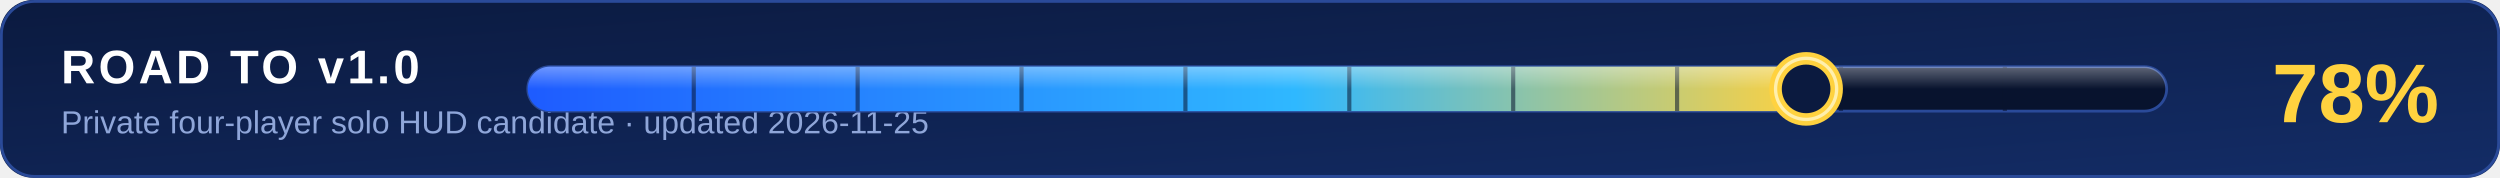
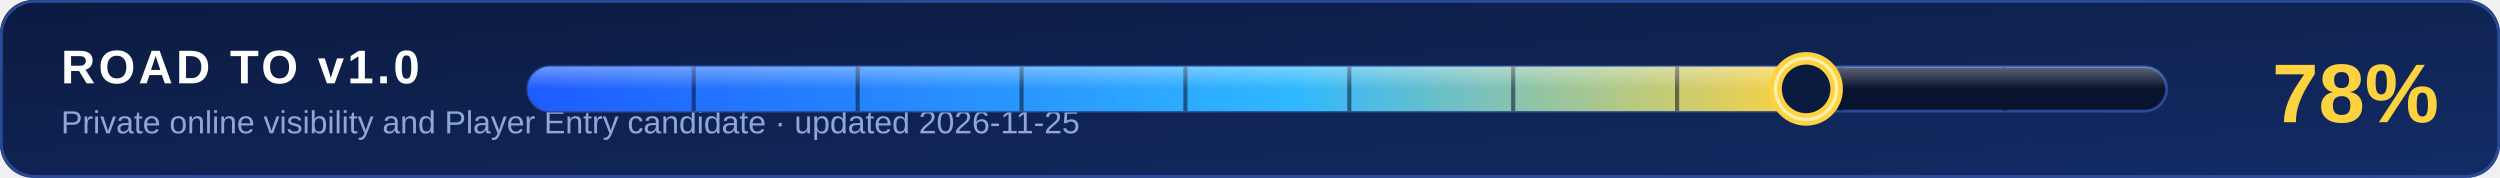
<svg xmlns="http://www.w3.org/2000/svg" width="900" height="64" viewBox="0 0 900 64" role="img" aria-label="Road to v1.0: 78% done">
  <defs>
    <linearGradient id="bg" x1="0" y1="0" x2="1" y2="1">
      <stop offset="0" stop-color="#0b1a3f" />
      <stop offset="1" stop-color="#132c66" />
    </linearGradient>
    <linearGradient id="fill" x1="0" y1="0" x2="1" y2="0">
      <stop offset="0" stop-color="#1e5bff" />
      <stop offset="0.6" stop-color="#2fb8ff" />
      <stop offset="1" stop-color="#ffd23f" />
    </linearGradient>
    <linearGradient id="shine" x1="0" y1="0" x2="0" y2="1">
      <stop offset="0" stop-color="#fff" stop-opacity="0.35" />
      <stop offset="0.5" stop-color="#fff" stop-opacity="0" />
    </linearGradient>
    <clipPath id="c">
      <rect x="190" y="24" width="590" height="16" rx="8" />
    </clipPath>
  </defs>
  <rect width="900" height="64" rx="12" fill="url(#bg)" />
  <rect x="0.5" y="0.5" width="899" height="63" rx="12" fill="none" stroke="#2a4a99" />
  <g font-family="'Segoe UI', -apple-system, 'Helvetica Neue', Arial, sans-serif">
    <text x="22" y="30" fill="#ffffff" font-size="17" font-weight="700" letter-spacing="1.2">ROAD TO v1.0</text>
-     <text x="22" y="48" fill="#8fa6d9" font-size="11.5">Private four-player solo HUD candidate · updated 2026-11-25</text>
+     <text x="22" y="48" fill="#8fa6d9" font-size="11.5">Private online visibility and Player Entry candidate · updated 2026-11-25</text>
    <rect x="190" y="24" width="590" height="16" rx="8" fill="#08132e" stroke="#2a4a99" />
    <g clip-path="url(#c)">
      <rect x="190" y="24" width="460.2" height="16" fill="url(#fill)" />
      <rect x="249.0" y="24" width="1.5" height="16" fill="#08132e" opacity="0.55" />
      <rect x="308.0" y="24" width="1.5" height="16" fill="#08132e" opacity="0.55" />
      <rect x="367.0" y="24" width="1.5" height="16" fill="#08132e" opacity="0.55" />
      <rect x="426.0" y="24" width="1.5" height="16" fill="#08132e" opacity="0.55" />
      <rect x="485.0" y="24" width="1.5" height="16" fill="#08132e" opacity="0.55" />
      <rect x="544.0" y="24" width="1.5" height="16" fill="#08132e" opacity="0.55" />
      <rect x="603.0" y="24" width="1.5" height="16" fill="#08132e" opacity="0.55" />
      <rect x="662.0" y="24" width="1.5" height="16" fill="#08132e" opacity="0.55" />
      <rect x="721.0" y="24" width="1.5" height="16" fill="#08132e" opacity="0.55" />
      <rect x="190" y="24" width="590" height="16" fill="url(#shine)" />
    </g>
    <circle cx="650.2" cy="32.0" r="11" fill="#0b1a3f" stroke="#ffd23f" stroke-width="4.5" />
    <circle cx="650.2" cy="32.0" r="11" fill="none" stroke="#fff6c8" stroke-width="1.2" opacity="0.8" />
    <text x="878" y="44" fill="#ffd23f" font-size="30" font-weight="800" text-anchor="end">78%</text>
  </g>
</svg>
